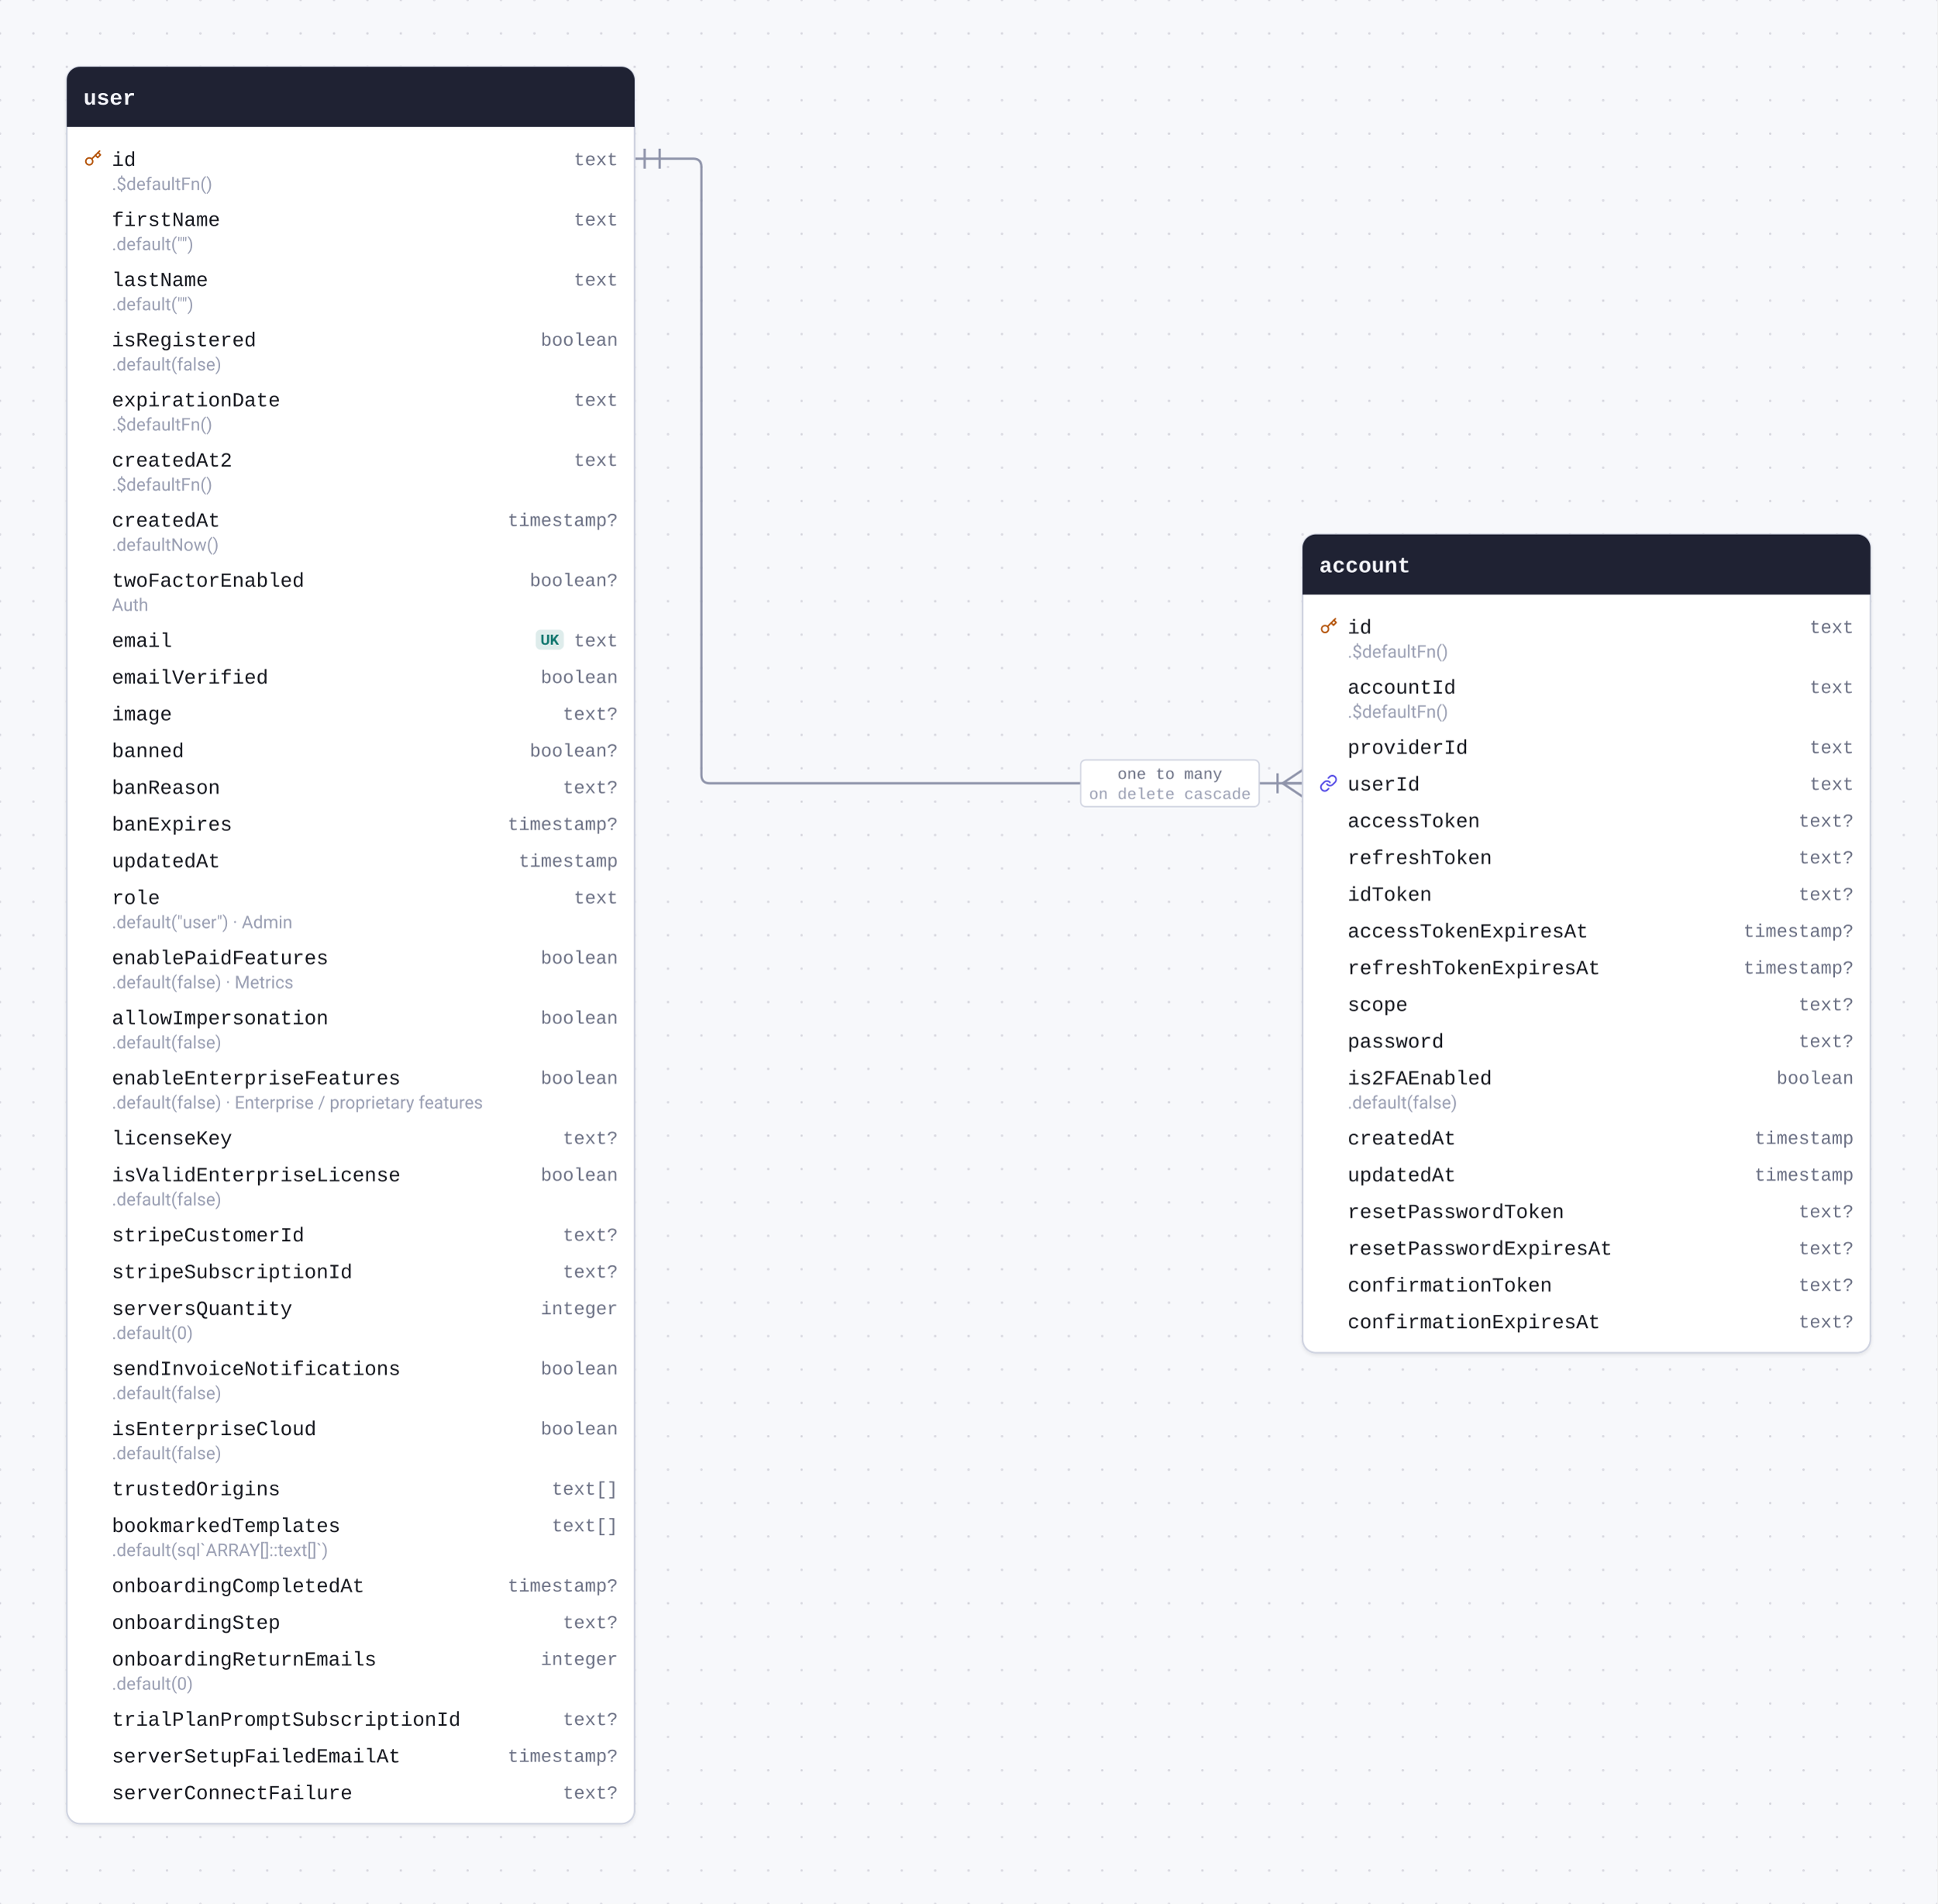
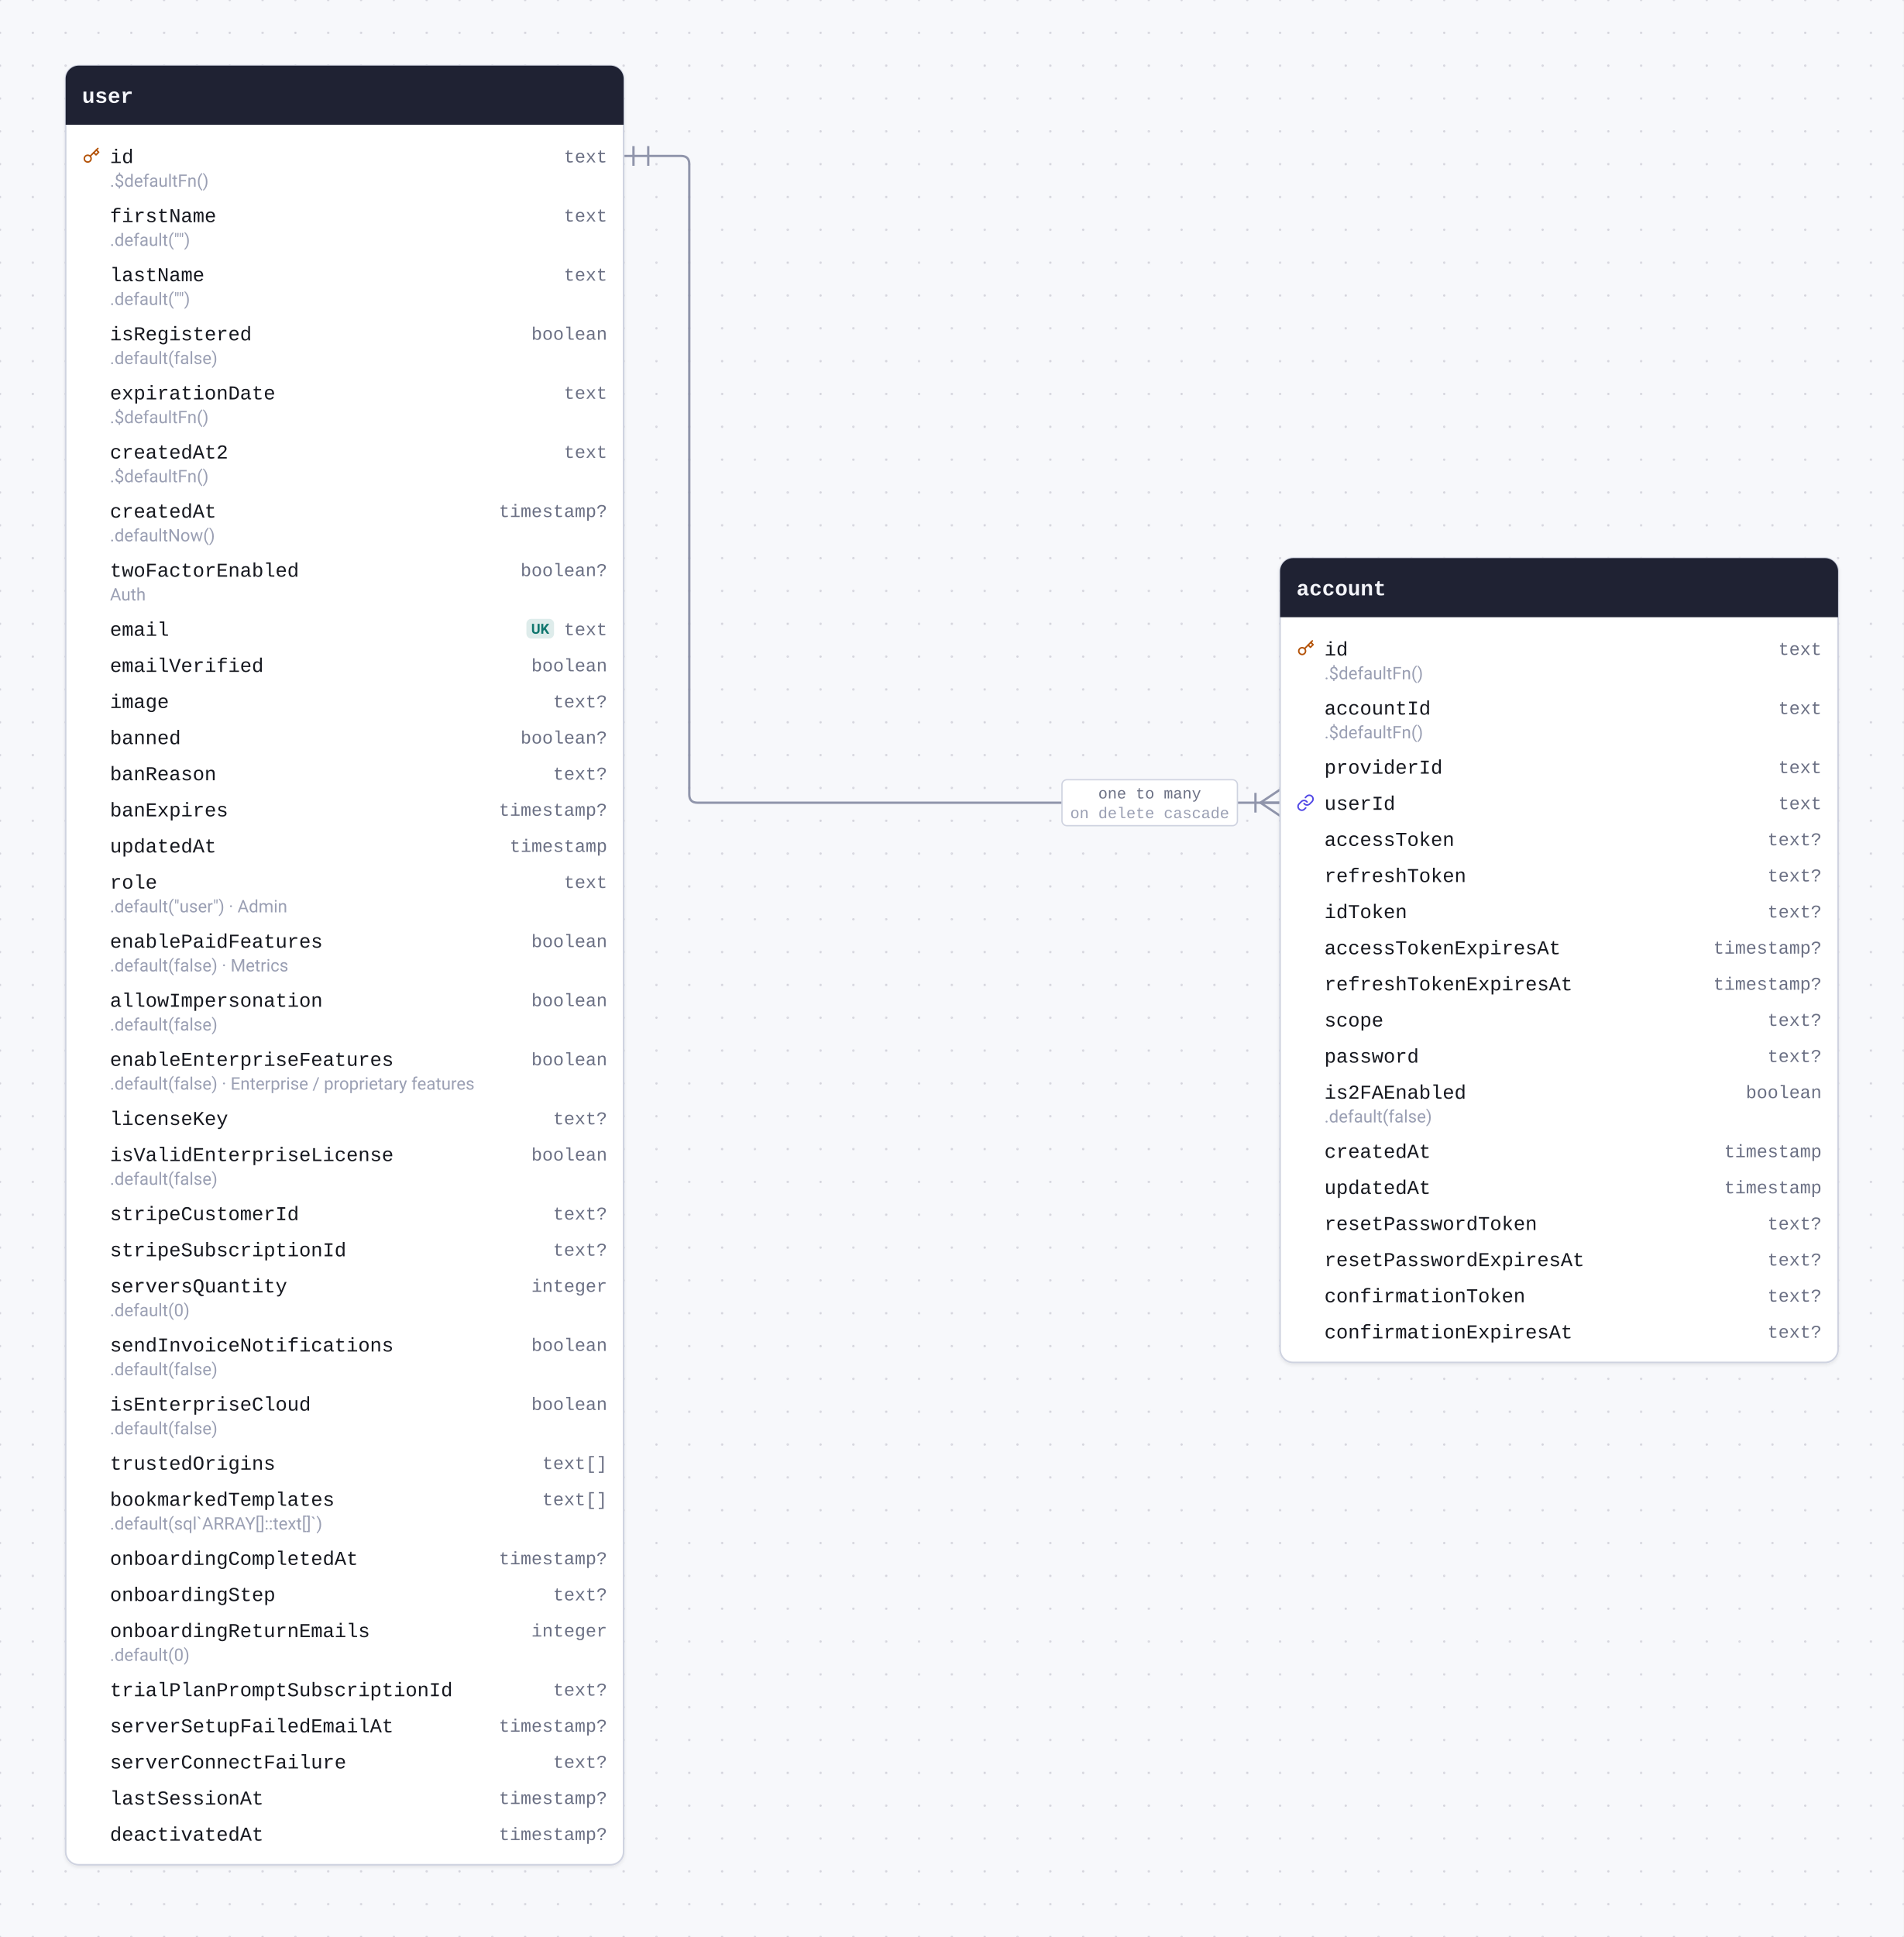
- <svg xmlns="http://www.w3.org/2000/svg" width="1160" height="1140" viewBox="0 0 1160 1140">
+ <svg xmlns="http://www.w3.org/2000/svg" width="1160" height="1180" viewBox="0 0 1160 1180">
  <defs>
    <pattern id="dots" x="-0.7" y="-0.7" width="20" height="20" patternUnits="userSpaceOnUse">
      <circle cx="0.7" cy="0.7" r="0.7" fill="#d4d4dc" />
    </pattern>
    <filter id="node-shadow" x="-5%" y="-5%" width="110%" height="115%">
      <feDropShadow dx="0" dy="1" stdDeviation="1" flood-color="#000000" flood-opacity="0.08" />
    </filter>
  </defs>
-   <rect x="0" y="0" width="1160" height="1140" fill="#f7f8fb" />
-   <rect x="0" y="0" width="1160" height="1140" fill="url(#dots)" />
+   <rect x="0" y="0" width="1160" height="1180" fill="#f7f8fb" />
+   <rect x="0" y="0" width="1160" height="1180" fill="url(#dots)" />
  <g class="relation-edge">
-     <path d="M380 95L400 95L 415,95Q 420,95 420,100L 420,464Q 420,469 425,469L760 469L780 469" fill="none" stroke="#9095ab" stroke-width="1.4" />
+     <path d="M380 95L400 95L 415,95Q 420,95 420,100L 420,484Q 420,489 425,489L760 489L780 489" fill="none" stroke="#9095ab" stroke-width="1.4" />
    <g transform="translate(380 95) scale(-1 1)" fill="none" stroke="#9095ab" stroke-width="1.4">
      <path d="M-6 -6 L-6 6" />
      <path d="M-15 -6 L-15 6" />
    </g>
-     <g transform="translate(780 469)" fill="none" stroke="#9095ab" stroke-width="1.4">
+     <g transform="translate(780 489)" fill="none" stroke="#9095ab" stroke-width="1.4">
      <path d="M0 -8 L-12 0 L0 8 M-12 0 L0 0" />
      <path d="M-15 -6 L-15 6" />
    </g>
  </g>
  <g class="model-node">
    <clipPath id="node-clip-0">
-       <rect x="780" y="320" width="340" height="490" rx="8" />
+       <rect x="780" y="340" width="340" height="490" rx="8" />
    </clipPath>
-     <rect x="780" y="320" width="340" height="490" rx="8" fill="#ffffff" stroke="#cfd3e0" filter="url(#node-shadow)" />
-     <rect x="780" y="320" width="340" height="36" fill="#1f2233" clip-path="url(#node-clip-0)" />
-     <text x="790" y="342.68" font-family="ui-monospace, SF Mono, Menlo, Consolas, Liberation Mono, DejaVu Sans Mono, monospace" font-size="13" font-weight="700" fill="#f4f5fa">account</text>
-     <g transform="translate(790 369.5) scale(0.46)" fill="none" stroke="#b45309" stroke-width="2" stroke-linecap="round" stroke-linejoin="round">
+     <rect x="780" y="340" width="340" height="490" rx="8" fill="#ffffff" stroke="#cfd3e0" filter="url(#node-shadow)" />
+     <rect x="780" y="340" width="340" height="36" fill="#1f2233" clip-path="url(#node-clip-0)" />
+     <text x="790" y="362.68" font-family="ui-monospace, SF Mono, Menlo, Consolas, Liberation Mono, DejaVu Sans Mono, monospace" font-size="13" font-weight="700" fill="#f4f5fa">account</text>
+     <g transform="translate(790 389.5) scale(0.46)" fill="none" stroke="#b45309" stroke-width="2" stroke-linecap="round" stroke-linejoin="round">
      <circle cx="7.5" cy="15.5" r="4.5" />
      <path d="m21 2-9.6 9.6" />
      <path d="m15.5 7.5 3 3L22 7l-3-3" />
    </g>
-     <text x="807" y="379.32" font-family="ui-monospace, SF Mono, Menlo, Consolas, Liberation Mono, DejaVu Sans Mono, monospace" font-size="12" fill="#16181f">id</text>
-     <text x="1110" y="378.96" font-family="ui-monospace, SF Mono, Menlo, Consolas, Liberation Mono, DejaVu Sans Mono, monospace" font-size="11" text-anchor="end" fill="#6b7084">text</text>
-     <text x="807" y="393.78" font-family="ui-sans-serif, -apple-system, Segoe UI, Roboto, Helvetica Neue, Arial, DejaVu Sans, sans-serif" font-size="10.5" fill="#9a9fb3">.$defaultFn()</text>
-     <text x="807" y="415.32" font-family="ui-monospace, SF Mono, Menlo, Consolas, Liberation Mono, DejaVu Sans Mono, monospace" font-size="12" fill="#16181f">accountId</text>
-     <text x="1110" y="414.96" font-family="ui-monospace, SF Mono, Menlo, Consolas, Liberation Mono, DejaVu Sans Mono, monospace" font-size="11" text-anchor="end" fill="#6b7084">text</text>
-     <text x="807" y="429.78" font-family="ui-sans-serif, -apple-system, Segoe UI, Roboto, Helvetica Neue, Arial, DejaVu Sans, sans-serif" font-size="10.5" fill="#9a9fb3">.$defaultFn()</text>
-     <text x="807" y="451.32" font-family="ui-monospace, SF Mono, Menlo, Consolas, Liberation Mono, DejaVu Sans Mono, monospace" font-size="12" fill="#16181f">providerId</text>
-     <text x="1110" y="450.96" font-family="ui-monospace, SF Mono, Menlo, Consolas, Liberation Mono, DejaVu Sans Mono, monospace" font-size="11" text-anchor="end" fill="#6b7084">text</text>
-     <g transform="translate(790 463.5) scale(0.46)" fill="none" stroke="#4f46e5" stroke-width="2" stroke-linecap="round" stroke-linejoin="round">
+     <text x="807" y="399.32" font-family="ui-monospace, SF Mono, Menlo, Consolas, Liberation Mono, DejaVu Sans Mono, monospace" font-size="12" fill="#16181f">id</text>
+     <text x="1110" y="398.96" font-family="ui-monospace, SF Mono, Menlo, Consolas, Liberation Mono, DejaVu Sans Mono, monospace" font-size="11" text-anchor="end" fill="#6b7084">text</text>
+     <text x="807" y="413.78" font-family="ui-sans-serif, -apple-system, Segoe UI, Roboto, Helvetica Neue, Arial, DejaVu Sans, sans-serif" font-size="10.5" fill="#9a9fb3">.$defaultFn()</text>
+     <text x="807" y="435.32" font-family="ui-monospace, SF Mono, Menlo, Consolas, Liberation Mono, DejaVu Sans Mono, monospace" font-size="12" fill="#16181f">accountId</text>
+     <text x="1110" y="434.96" font-family="ui-monospace, SF Mono, Menlo, Consolas, Liberation Mono, DejaVu Sans Mono, monospace" font-size="11" text-anchor="end" fill="#6b7084">text</text>
+     <text x="807" y="449.78" font-family="ui-sans-serif, -apple-system, Segoe UI, Roboto, Helvetica Neue, Arial, DejaVu Sans, sans-serif" font-size="10.5" fill="#9a9fb3">.$defaultFn()</text>
+     <text x="807" y="471.32" font-family="ui-monospace, SF Mono, Menlo, Consolas, Liberation Mono, DejaVu Sans Mono, monospace" font-size="12" fill="#16181f">providerId</text>
+     <text x="1110" y="470.96" font-family="ui-monospace, SF Mono, Menlo, Consolas, Liberation Mono, DejaVu Sans Mono, monospace" font-size="11" text-anchor="end" fill="#6b7084">text</text>
+     <g transform="translate(790 483.5) scale(0.46)" fill="none" stroke="#4f46e5" stroke-width="2" stroke-linecap="round" stroke-linejoin="round">
      <path d="M10 13a5 5 0 0 0 7.54.54l3-3a5 5 0 0 0-7.07-7.07l-1.72 1.71" />
      <path d="M14 11a5 5 0 0 0-7.54-.54l-3 3a5 5 0 0 0 7.07 7.07l1.71-1.71" />
    </g>
-     <text x="807" y="473.32" font-family="ui-monospace, SF Mono, Menlo, Consolas, Liberation Mono, DejaVu Sans Mono, monospace" font-size="12" fill="#16181f">userId</text>
-     <text x="1110" y="472.96" font-family="ui-monospace, SF Mono, Menlo, Consolas, Liberation Mono, DejaVu Sans Mono, monospace" font-size="11" text-anchor="end" fill="#6b7084">text</text>
-     <text x="807" y="495.32" font-family="ui-monospace, SF Mono, Menlo, Consolas, Liberation Mono, DejaVu Sans Mono, monospace" font-size="12" fill="#16181f">accessToken</text>
-     <text x="1110" y="494.96" font-family="ui-monospace, SF Mono, Menlo, Consolas, Liberation Mono, DejaVu Sans Mono, monospace" font-size="11" text-anchor="end" fill="#6b7084">text?</text>
-     <text x="807" y="517.32" font-family="ui-monospace, SF Mono, Menlo, Consolas, Liberation Mono, DejaVu Sans Mono, monospace" font-size="12" fill="#16181f">refreshToken</text>
-     <text x="1110" y="516.96" font-family="ui-monospace, SF Mono, Menlo, Consolas, Liberation Mono, DejaVu Sans Mono, monospace" font-size="11" text-anchor="end" fill="#6b7084">text?</text>
-     <text x="807" y="539.32" font-family="ui-monospace, SF Mono, Menlo, Consolas, Liberation Mono, DejaVu Sans Mono, monospace" font-size="12" fill="#16181f">idToken</text>
-     <text x="1110" y="538.96" font-family="ui-monospace, SF Mono, Menlo, Consolas, Liberation Mono, DejaVu Sans Mono, monospace" font-size="11" text-anchor="end" fill="#6b7084">text?</text>
-     <text x="807" y="561.32" font-family="ui-monospace, SF Mono, Menlo, Consolas, Liberation Mono, DejaVu Sans Mono, monospace" font-size="12" fill="#16181f">accessTokenExpiresAt</text>
-     <text x="1110" y="560.96" font-family="ui-monospace, SF Mono, Menlo, Consolas, Liberation Mono, DejaVu Sans Mono, monospace" font-size="11" text-anchor="end" fill="#6b7084">timestamp?</text>
-     <text x="807" y="583.32" font-family="ui-monospace, SF Mono, Menlo, Consolas, Liberation Mono, DejaVu Sans Mono, monospace" font-size="12" fill="#16181f">refreshTokenExpiresAt</text>
-     <text x="1110" y="582.96" font-family="ui-monospace, SF Mono, Menlo, Consolas, Liberation Mono, DejaVu Sans Mono, monospace" font-size="11" text-anchor="end" fill="#6b7084">timestamp?</text>
-     <text x="807" y="605.32" font-family="ui-monospace, SF Mono, Menlo, Consolas, Liberation Mono, DejaVu Sans Mono, monospace" font-size="12" fill="#16181f">scope</text>
-     <text x="1110" y="604.96" font-family="ui-monospace, SF Mono, Menlo, Consolas, Liberation Mono, DejaVu Sans Mono, monospace" font-size="11" text-anchor="end" fill="#6b7084">text?</text>
-     <text x="807" y="627.32" font-family="ui-monospace, SF Mono, Menlo, Consolas, Liberation Mono, DejaVu Sans Mono, monospace" font-size="12" fill="#16181f">password</text>
-     <text x="1110" y="626.96" font-family="ui-monospace, SF Mono, Menlo, Consolas, Liberation Mono, DejaVu Sans Mono, monospace" font-size="11" text-anchor="end" fill="#6b7084">text?</text>
-     <text x="807" y="649.32" font-family="ui-monospace, SF Mono, Menlo, Consolas, Liberation Mono, DejaVu Sans Mono, monospace" font-size="12" fill="#16181f">is2FAEnabled</text>
-     <text x="1110" y="648.96" font-family="ui-monospace, SF Mono, Menlo, Consolas, Liberation Mono, DejaVu Sans Mono, monospace" font-size="11" text-anchor="end" fill="#6b7084">boolean</text>
-     <text x="807" y="663.78" font-family="ui-sans-serif, -apple-system, Segoe UI, Roboto, Helvetica Neue, Arial, DejaVu Sans, sans-serif" font-size="10.5" fill="#9a9fb3">.default(false)</text>
-     <text x="807" y="685.32" font-family="ui-monospace, SF Mono, Menlo, Consolas, Liberation Mono, DejaVu Sans Mono, monospace" font-size="12" fill="#16181f">createdAt</text>
-     <text x="1110" y="684.96" font-family="ui-monospace, SF Mono, Menlo, Consolas, Liberation Mono, DejaVu Sans Mono, monospace" font-size="11" text-anchor="end" fill="#6b7084">timestamp</text>
-     <text x="807" y="707.32" font-family="ui-monospace, SF Mono, Menlo, Consolas, Liberation Mono, DejaVu Sans Mono, monospace" font-size="12" fill="#16181f">updatedAt</text>
-     <text x="1110" y="706.96" font-family="ui-monospace, SF Mono, Menlo, Consolas, Liberation Mono, DejaVu Sans Mono, monospace" font-size="11" text-anchor="end" fill="#6b7084">timestamp</text>
-     <text x="807" y="729.32" font-family="ui-monospace, SF Mono, Menlo, Consolas, Liberation Mono, DejaVu Sans Mono, monospace" font-size="12" fill="#16181f">resetPasswordToken</text>
-     <text x="1110" y="728.96" font-family="ui-monospace, SF Mono, Menlo, Consolas, Liberation Mono, DejaVu Sans Mono, monospace" font-size="11" text-anchor="end" fill="#6b7084">text?</text>
-     <text x="807" y="751.32" font-family="ui-monospace, SF Mono, Menlo, Consolas, Liberation Mono, DejaVu Sans Mono, monospace" font-size="12" fill="#16181f">resetPasswordExpiresAt</text>
-     <text x="1110" y="750.96" font-family="ui-monospace, SF Mono, Menlo, Consolas, Liberation Mono, DejaVu Sans Mono, monospace" font-size="11" text-anchor="end" fill="#6b7084">text?</text>
-     <text x="807" y="773.32" font-family="ui-monospace, SF Mono, Menlo, Consolas, Liberation Mono, DejaVu Sans Mono, monospace" font-size="12" fill="#16181f">confirmationToken</text>
-     <text x="1110" y="772.96" font-family="ui-monospace, SF Mono, Menlo, Consolas, Liberation Mono, DejaVu Sans Mono, monospace" font-size="11" text-anchor="end" fill="#6b7084">text?</text>
-     <text x="807" y="795.32" font-family="ui-monospace, SF Mono, Menlo, Consolas, Liberation Mono, DejaVu Sans Mono, monospace" font-size="12" fill="#16181f">confirmationExpiresAt</text>
-     <text x="1110" y="794.96" font-family="ui-monospace, SF Mono, Menlo, Consolas, Liberation Mono, DejaVu Sans Mono, monospace" font-size="11" text-anchor="end" fill="#6b7084">text?</text>
+     <text x="807" y="493.32" font-family="ui-monospace, SF Mono, Menlo, Consolas, Liberation Mono, DejaVu Sans Mono, monospace" font-size="12" fill="#16181f">userId</text>
+     <text x="1110" y="492.96" font-family="ui-monospace, SF Mono, Menlo, Consolas, Liberation Mono, DejaVu Sans Mono, monospace" font-size="11" text-anchor="end" fill="#6b7084">text</text>
+     <text x="807" y="515.32" font-family="ui-monospace, SF Mono, Menlo, Consolas, Liberation Mono, DejaVu Sans Mono, monospace" font-size="12" fill="#16181f">accessToken</text>
+     <text x="1110" y="514.96" font-family="ui-monospace, SF Mono, Menlo, Consolas, Liberation Mono, DejaVu Sans Mono, monospace" font-size="11" text-anchor="end" fill="#6b7084">text?</text>
+     <text x="807" y="537.32" font-family="ui-monospace, SF Mono, Menlo, Consolas, Liberation Mono, DejaVu Sans Mono, monospace" font-size="12" fill="#16181f">refreshToken</text>
+     <text x="1110" y="536.96" font-family="ui-monospace, SF Mono, Menlo, Consolas, Liberation Mono, DejaVu Sans Mono, monospace" font-size="11" text-anchor="end" fill="#6b7084">text?</text>
+     <text x="807" y="559.32" font-family="ui-monospace, SF Mono, Menlo, Consolas, Liberation Mono, DejaVu Sans Mono, monospace" font-size="12" fill="#16181f">idToken</text>
+     <text x="1110" y="558.96" font-family="ui-monospace, SF Mono, Menlo, Consolas, Liberation Mono, DejaVu Sans Mono, monospace" font-size="11" text-anchor="end" fill="#6b7084">text?</text>
+     <text x="807" y="581.32" font-family="ui-monospace, SF Mono, Menlo, Consolas, Liberation Mono, DejaVu Sans Mono, monospace" font-size="12" fill="#16181f">accessTokenExpiresAt</text>
+     <text x="1110" y="580.96" font-family="ui-monospace, SF Mono, Menlo, Consolas, Liberation Mono, DejaVu Sans Mono, monospace" font-size="11" text-anchor="end" fill="#6b7084">timestamp?</text>
+     <text x="807" y="603.32" font-family="ui-monospace, SF Mono, Menlo, Consolas, Liberation Mono, DejaVu Sans Mono, monospace" font-size="12" fill="#16181f">refreshTokenExpiresAt</text>
+     <text x="1110" y="602.96" font-family="ui-monospace, SF Mono, Menlo, Consolas, Liberation Mono, DejaVu Sans Mono, monospace" font-size="11" text-anchor="end" fill="#6b7084">timestamp?</text>
+     <text x="807" y="625.32" font-family="ui-monospace, SF Mono, Menlo, Consolas, Liberation Mono, DejaVu Sans Mono, monospace" font-size="12" fill="#16181f">scope</text>
+     <text x="1110" y="624.96" font-family="ui-monospace, SF Mono, Menlo, Consolas, Liberation Mono, DejaVu Sans Mono, monospace" font-size="11" text-anchor="end" fill="#6b7084">text?</text>
+     <text x="807" y="647.32" font-family="ui-monospace, SF Mono, Menlo, Consolas, Liberation Mono, DejaVu Sans Mono, monospace" font-size="12" fill="#16181f">password</text>
+     <text x="1110" y="646.96" font-family="ui-monospace, SF Mono, Menlo, Consolas, Liberation Mono, DejaVu Sans Mono, monospace" font-size="11" text-anchor="end" fill="#6b7084">text?</text>
+     <text x="807" y="669.32" font-family="ui-monospace, SF Mono, Menlo, Consolas, Liberation Mono, DejaVu Sans Mono, monospace" font-size="12" fill="#16181f">is2FAEnabled</text>
+     <text x="1110" y="668.96" font-family="ui-monospace, SF Mono, Menlo, Consolas, Liberation Mono, DejaVu Sans Mono, monospace" font-size="11" text-anchor="end" fill="#6b7084">boolean</text>
+     <text x="807" y="683.78" font-family="ui-sans-serif, -apple-system, Segoe UI, Roboto, Helvetica Neue, Arial, DejaVu Sans, sans-serif" font-size="10.5" fill="#9a9fb3">.default(false)</text>
+     <text x="807" y="705.32" font-family="ui-monospace, SF Mono, Menlo, Consolas, Liberation Mono, DejaVu Sans Mono, monospace" font-size="12" fill="#16181f">createdAt</text>
+     <text x="1110" y="704.96" font-family="ui-monospace, SF Mono, Menlo, Consolas, Liberation Mono, DejaVu Sans Mono, monospace" font-size="11" text-anchor="end" fill="#6b7084">timestamp</text>
+     <text x="807" y="727.32" font-family="ui-monospace, SF Mono, Menlo, Consolas, Liberation Mono, DejaVu Sans Mono, monospace" font-size="12" fill="#16181f">updatedAt</text>
+     <text x="1110" y="726.96" font-family="ui-monospace, SF Mono, Menlo, Consolas, Liberation Mono, DejaVu Sans Mono, monospace" font-size="11" text-anchor="end" fill="#6b7084">timestamp</text>
+     <text x="807" y="749.32" font-family="ui-monospace, SF Mono, Menlo, Consolas, Liberation Mono, DejaVu Sans Mono, monospace" font-size="12" fill="#16181f">resetPasswordToken</text>
+     <text x="1110" y="748.96" font-family="ui-monospace, SF Mono, Menlo, Consolas, Liberation Mono, DejaVu Sans Mono, monospace" font-size="11" text-anchor="end" fill="#6b7084">text?</text>
+     <text x="807" y="771.32" font-family="ui-monospace, SF Mono, Menlo, Consolas, Liberation Mono, DejaVu Sans Mono, monospace" font-size="12" fill="#16181f">resetPasswordExpiresAt</text>
+     <text x="1110" y="770.96" font-family="ui-monospace, SF Mono, Menlo, Consolas, Liberation Mono, DejaVu Sans Mono, monospace" font-size="11" text-anchor="end" fill="#6b7084">text?</text>
+     <text x="807" y="793.32" font-family="ui-monospace, SF Mono, Menlo, Consolas, Liberation Mono, DejaVu Sans Mono, monospace" font-size="12" fill="#16181f">confirmationToken</text>
+     <text x="1110" y="792.96" font-family="ui-monospace, SF Mono, Menlo, Consolas, Liberation Mono, DejaVu Sans Mono, monospace" font-size="11" text-anchor="end" fill="#6b7084">text?</text>
+     <text x="807" y="815.32" font-family="ui-monospace, SF Mono, Menlo, Consolas, Liberation Mono, DejaVu Sans Mono, monospace" font-size="12" fill="#16181f">confirmationExpiresAt</text>
+     <text x="1110" y="814.96" font-family="ui-monospace, SF Mono, Menlo, Consolas, Liberation Mono, DejaVu Sans Mono, monospace" font-size="11" text-anchor="end" fill="#6b7084">text?</text>
  </g>
  <g class="model-node">
    <clipPath id="node-clip-1">
-       <rect x="40" y="40" width="340" height="1052" rx="8" />
+       <rect x="40" y="40" width="340" height="1096" rx="8" />
    </clipPath>
-     <rect x="40" y="40" width="340" height="1052" rx="8" fill="#ffffff" stroke="#cfd3e0" filter="url(#node-shadow)" />
+     <rect x="40" y="40" width="340" height="1096" rx="8" fill="#ffffff" stroke="#cfd3e0" filter="url(#node-shadow)" />
    <rect x="40" y="40" width="340" height="36" fill="#1f2233" clip-path="url(#node-clip-1)" />
    <text x="50" y="62.68" font-family="ui-monospace, SF Mono, Menlo, Consolas, Liberation Mono, DejaVu Sans Mono, monospace" font-size="13" font-weight="700" fill="#f4f5fa">user</text>
    <g transform="translate(50 89.5) scale(0.46)" fill="none" stroke="#b45309" stroke-width="2" stroke-linecap="round" stroke-linejoin="round">
      <circle cx="7.5" cy="15.5" r="4.5" />
      <path d="m21 2-9.6 9.6" />
      <path d="m15.5 7.5 3 3L22 7l-3-3" />
    </g>
    <text x="67" y="99.32" font-family="ui-monospace, SF Mono, Menlo, Consolas, Liberation Mono, DejaVu Sans Mono, monospace" font-size="12" fill="#16181f">id</text>
    <text x="370" y="98.96" font-family="ui-monospace, SF Mono, Menlo, Consolas, Liberation Mono, DejaVu Sans Mono, monospace" font-size="11" text-anchor="end" fill="#6b7084">text</text>
    <text x="67" y="113.78" font-family="ui-sans-serif, -apple-system, Segoe UI, Roboto, Helvetica Neue, Arial, DejaVu Sans, sans-serif" font-size="10.5" fill="#9a9fb3">.$defaultFn()</text>
    <text x="67" y="135.32" font-family="ui-monospace, SF Mono, Menlo, Consolas, Liberation Mono, DejaVu Sans Mono, monospace" font-size="12" fill="#16181f">firstName</text>
    <text x="370" y="134.96" font-family="ui-monospace, SF Mono, Menlo, Consolas, Liberation Mono, DejaVu Sans Mono, monospace" font-size="11" text-anchor="end" fill="#6b7084">text</text>
    <text x="67" y="149.78" font-family="ui-sans-serif, -apple-system, Segoe UI, Roboto, Helvetica Neue, Arial, DejaVu Sans, sans-serif" font-size="10.5" fill="#9a9fb3">.default("")</text>
    <text x="67" y="171.32" font-family="ui-monospace, SF Mono, Menlo, Consolas, Liberation Mono, DejaVu Sans Mono, monospace" font-size="12" fill="#16181f">lastName</text>
    <text x="370" y="170.96" font-family="ui-monospace, SF Mono, Menlo, Consolas, Liberation Mono, DejaVu Sans Mono, monospace" font-size="11" text-anchor="end" fill="#6b7084">text</text>
    <text x="67" y="185.78" font-family="ui-sans-serif, -apple-system, Segoe UI, Roboto, Helvetica Neue, Arial, DejaVu Sans, sans-serif" font-size="10.5" fill="#9a9fb3">.default("")</text>
    <text x="67" y="207.32" font-family="ui-monospace, SF Mono, Menlo, Consolas, Liberation Mono, DejaVu Sans Mono, monospace" font-size="12" fill="#16181f">isRegistered</text>
    <text x="370" y="206.96" font-family="ui-monospace, SF Mono, Menlo, Consolas, Liberation Mono, DejaVu Sans Mono, monospace" font-size="11" text-anchor="end" fill="#6b7084">boolean</text>
    <text x="67" y="221.78" font-family="ui-sans-serif, -apple-system, Segoe UI, Roboto, Helvetica Neue, Arial, DejaVu Sans, sans-serif" font-size="10.5" fill="#9a9fb3">.default(false)</text>
    <text x="67" y="243.32" font-family="ui-monospace, SF Mono, Menlo, Consolas, Liberation Mono, DejaVu Sans Mono, monospace" font-size="12" fill="#16181f">expirationDate</text>
    <text x="370" y="242.96" font-family="ui-monospace, SF Mono, Menlo, Consolas, Liberation Mono, DejaVu Sans Mono, monospace" font-size="11" text-anchor="end" fill="#6b7084">text</text>
    <text x="67" y="257.78" font-family="ui-sans-serif, -apple-system, Segoe UI, Roboto, Helvetica Neue, Arial, DejaVu Sans, sans-serif" font-size="10.5" fill="#9a9fb3">.$defaultFn()</text>
    <text x="67" y="279.32" font-family="ui-monospace, SF Mono, Menlo, Consolas, Liberation Mono, DejaVu Sans Mono, monospace" font-size="12" fill="#16181f">createdAt2</text>
    <text x="370" y="278.96" font-family="ui-monospace, SF Mono, Menlo, Consolas, Liberation Mono, DejaVu Sans Mono, monospace" font-size="11" text-anchor="end" fill="#6b7084">text</text>
    <text x="67" y="293.78" font-family="ui-sans-serif, -apple-system, Segoe UI, Roboto, Helvetica Neue, Arial, DejaVu Sans, sans-serif" font-size="10.5" fill="#9a9fb3">.$defaultFn()</text>
    <text x="67" y="315.32" font-family="ui-monospace, SF Mono, Menlo, Consolas, Liberation Mono, DejaVu Sans Mono, monospace" font-size="12" fill="#16181f">createdAt</text>
    <text x="370" y="314.96" font-family="ui-monospace, SF Mono, Menlo, Consolas, Liberation Mono, DejaVu Sans Mono, monospace" font-size="11" text-anchor="end" fill="#6b7084">timestamp?</text>
    <text x="67" y="329.78" font-family="ui-sans-serif, -apple-system, Segoe UI, Roboto, Helvetica Neue, Arial, DejaVu Sans, sans-serif" font-size="10.5" fill="#9a9fb3">.defaultNow()</text>
    <text x="67" y="351.32" font-family="ui-monospace, SF Mono, Menlo, Consolas, Liberation Mono, DejaVu Sans Mono, monospace" font-size="12" fill="#16181f">twoFactorEnabled</text>
    <text x="370" y="350.96" font-family="ui-monospace, SF Mono, Menlo, Consolas, Liberation Mono, DejaVu Sans Mono, monospace" font-size="11" text-anchor="end" fill="#6b7084">boolean?</text>
    <text x="67" y="365.78" font-family="ui-sans-serif, -apple-system, Segoe UI, Roboto, Helvetica Neue, Arial, DejaVu Sans, sans-serif" font-size="10.5" fill="#9a9fb3">Auth</text>
    <rect x="320.76" y="377" width="16.84" height="12" rx="3" fill="#0f766e" fill-opacity="0.14" />
    <text x="329.18" y="386.06" font-family="ui-sans-serif, -apple-system, Segoe UI, Roboto, Helvetica Neue, Arial, DejaVu Sans, sans-serif" font-size="8.5" font-weight="600" text-anchor="middle" fill="#0f766e">UK</text>
    <text x="67" y="387.32" font-family="ui-monospace, SF Mono, Menlo, Consolas, Liberation Mono, DejaVu Sans Mono, monospace" font-size="12" fill="#16181f">email</text>
    <text x="370" y="386.96" font-family="ui-monospace, SF Mono, Menlo, Consolas, Liberation Mono, DejaVu Sans Mono, monospace" font-size="11" text-anchor="end" fill="#6b7084">text</text>
    <text x="67" y="409.32" font-family="ui-monospace, SF Mono, Menlo, Consolas, Liberation Mono, DejaVu Sans Mono, monospace" font-size="12" fill="#16181f">emailVerified</text>
    <text x="370" y="408.96" font-family="ui-monospace, SF Mono, Menlo, Consolas, Liberation Mono, DejaVu Sans Mono, monospace" font-size="11" text-anchor="end" fill="#6b7084">boolean</text>
    <text x="67" y="431.32" font-family="ui-monospace, SF Mono, Menlo, Consolas, Liberation Mono, DejaVu Sans Mono, monospace" font-size="12" fill="#16181f">image</text>
    <text x="370" y="430.96" font-family="ui-monospace, SF Mono, Menlo, Consolas, Liberation Mono, DejaVu Sans Mono, monospace" font-size="11" text-anchor="end" fill="#6b7084">text?</text>
    <text x="67" y="453.32" font-family="ui-monospace, SF Mono, Menlo, Consolas, Liberation Mono, DejaVu Sans Mono, monospace" font-size="12" fill="#16181f">banned</text>
    <text x="370" y="452.96" font-family="ui-monospace, SF Mono, Menlo, Consolas, Liberation Mono, DejaVu Sans Mono, monospace" font-size="11" text-anchor="end" fill="#6b7084">boolean?</text>
    <text x="67" y="475.32" font-family="ui-monospace, SF Mono, Menlo, Consolas, Liberation Mono, DejaVu Sans Mono, monospace" font-size="12" fill="#16181f">banReason</text>
    <text x="370" y="474.96" font-family="ui-monospace, SF Mono, Menlo, Consolas, Liberation Mono, DejaVu Sans Mono, monospace" font-size="11" text-anchor="end" fill="#6b7084">text?</text>
    <text x="67" y="497.32" font-family="ui-monospace, SF Mono, Menlo, Consolas, Liberation Mono, DejaVu Sans Mono, monospace" font-size="12" fill="#16181f">banExpires</text>
    <text x="370" y="496.96" font-family="ui-monospace, SF Mono, Menlo, Consolas, Liberation Mono, DejaVu Sans Mono, monospace" font-size="11" text-anchor="end" fill="#6b7084">timestamp?</text>
    <text x="67" y="519.32" font-family="ui-monospace, SF Mono, Menlo, Consolas, Liberation Mono, DejaVu Sans Mono, monospace" font-size="12" fill="#16181f">updatedAt</text>
    <text x="370" y="518.96" font-family="ui-monospace, SF Mono, Menlo, Consolas, Liberation Mono, DejaVu Sans Mono, monospace" font-size="11" text-anchor="end" fill="#6b7084">timestamp</text>
    <text x="67" y="541.32" font-family="ui-monospace, SF Mono, Menlo, Consolas, Liberation Mono, DejaVu Sans Mono, monospace" font-size="12" fill="#16181f">role</text>
    <text x="370" y="540.96" font-family="ui-monospace, SF Mono, Menlo, Consolas, Liberation Mono, DejaVu Sans Mono, monospace" font-size="11" text-anchor="end" fill="#6b7084">text</text>
    <text x="67" y="555.78" font-family="ui-sans-serif, -apple-system, Segoe UI, Roboto, Helvetica Neue, Arial, DejaVu Sans, sans-serif" font-size="10.5" fill="#9a9fb3">.default("user") · Admin</text>
    <text x="67" y="577.32" font-family="ui-monospace, SF Mono, Menlo, Consolas, Liberation Mono, DejaVu Sans Mono, monospace" font-size="12" fill="#16181f">enablePaidFeatures</text>
    <text x="370" y="576.96" font-family="ui-monospace, SF Mono, Menlo, Consolas, Liberation Mono, DejaVu Sans Mono, monospace" font-size="11" text-anchor="end" fill="#6b7084">boolean</text>
    <text x="67" y="591.78" font-family="ui-sans-serif, -apple-system, Segoe UI, Roboto, Helvetica Neue, Arial, DejaVu Sans, sans-serif" font-size="10.5" fill="#9a9fb3">.default(false) · Metrics</text>
    <text x="67" y="613.32" font-family="ui-monospace, SF Mono, Menlo, Consolas, Liberation Mono, DejaVu Sans Mono, monospace" font-size="12" fill="#16181f">allowImpersonation</text>
    <text x="370" y="612.96" font-family="ui-monospace, SF Mono, Menlo, Consolas, Liberation Mono, DejaVu Sans Mono, monospace" font-size="11" text-anchor="end" fill="#6b7084">boolean</text>
    <text x="67" y="627.78" font-family="ui-sans-serif, -apple-system, Segoe UI, Roboto, Helvetica Neue, Arial, DejaVu Sans, sans-serif" font-size="10.5" fill="#9a9fb3">.default(false)</text>
    <text x="67" y="649.32" font-family="ui-monospace, SF Mono, Menlo, Consolas, Liberation Mono, DejaVu Sans Mono, monospace" font-size="12" fill="#16181f">enableEnterpriseFeatures</text>
    <text x="370" y="648.96" font-family="ui-monospace, SF Mono, Menlo, Consolas, Liberation Mono, DejaVu Sans Mono, monospace" font-size="11" text-anchor="end" fill="#6b7084">boolean</text>
    <text x="67" y="663.78" font-family="ui-sans-serif, -apple-system, Segoe UI, Roboto, Helvetica Neue, Arial, DejaVu Sans, sans-serif" font-size="10.5" fill="#9a9fb3">.default(false) · Enterprise / proprietary features</text>
    <text x="67" y="685.32" font-family="ui-monospace, SF Mono, Menlo, Consolas, Liberation Mono, DejaVu Sans Mono, monospace" font-size="12" fill="#16181f">licenseKey</text>
    <text x="370" y="684.96" font-family="ui-monospace, SF Mono, Menlo, Consolas, Liberation Mono, DejaVu Sans Mono, monospace" font-size="11" text-anchor="end" fill="#6b7084">text?</text>
    <text x="67" y="707.32" font-family="ui-monospace, SF Mono, Menlo, Consolas, Liberation Mono, DejaVu Sans Mono, monospace" font-size="12" fill="#16181f">isValidEnterpriseLicense</text>
    <text x="370" y="706.96" font-family="ui-monospace, SF Mono, Menlo, Consolas, Liberation Mono, DejaVu Sans Mono, monospace" font-size="11" text-anchor="end" fill="#6b7084">boolean</text>
    <text x="67" y="721.78" font-family="ui-sans-serif, -apple-system, Segoe UI, Roboto, Helvetica Neue, Arial, DejaVu Sans, sans-serif" font-size="10.5" fill="#9a9fb3">.default(false)</text>
    <text x="67" y="743.32" font-family="ui-monospace, SF Mono, Menlo, Consolas, Liberation Mono, DejaVu Sans Mono, monospace" font-size="12" fill="#16181f">stripeCustomerId</text>
    <text x="370" y="742.96" font-family="ui-monospace, SF Mono, Menlo, Consolas, Liberation Mono, DejaVu Sans Mono, monospace" font-size="11" text-anchor="end" fill="#6b7084">text?</text>
    <text x="67" y="765.32" font-family="ui-monospace, SF Mono, Menlo, Consolas, Liberation Mono, DejaVu Sans Mono, monospace" font-size="12" fill="#16181f">stripeSubscriptionId</text>
    <text x="370" y="764.96" font-family="ui-monospace, SF Mono, Menlo, Consolas, Liberation Mono, DejaVu Sans Mono, monospace" font-size="11" text-anchor="end" fill="#6b7084">text?</text>
    <text x="67" y="787.32" font-family="ui-monospace, SF Mono, Menlo, Consolas, Liberation Mono, DejaVu Sans Mono, monospace" font-size="12" fill="#16181f">serversQuantity</text>
    <text x="370" y="786.96" font-family="ui-monospace, SF Mono, Menlo, Consolas, Liberation Mono, DejaVu Sans Mono, monospace" font-size="11" text-anchor="end" fill="#6b7084">integer</text>
    <text x="67" y="801.78" font-family="ui-sans-serif, -apple-system, Segoe UI, Roboto, Helvetica Neue, Arial, DejaVu Sans, sans-serif" font-size="10.5" fill="#9a9fb3">.default(0)</text>
    <text x="67" y="823.32" font-family="ui-monospace, SF Mono, Menlo, Consolas, Liberation Mono, DejaVu Sans Mono, monospace" font-size="12" fill="#16181f">sendInvoiceNotifications</text>
    <text x="370" y="822.96" font-family="ui-monospace, SF Mono, Menlo, Consolas, Liberation Mono, DejaVu Sans Mono, monospace" font-size="11" text-anchor="end" fill="#6b7084">boolean</text>
    <text x="67" y="837.78" font-family="ui-sans-serif, -apple-system, Segoe UI, Roboto, Helvetica Neue, Arial, DejaVu Sans, sans-serif" font-size="10.5" fill="#9a9fb3">.default(false)</text>
    <text x="67" y="859.32" font-family="ui-monospace, SF Mono, Menlo, Consolas, Liberation Mono, DejaVu Sans Mono, monospace" font-size="12" fill="#16181f">isEnterpriseCloud</text>
    <text x="370" y="858.96" font-family="ui-monospace, SF Mono, Menlo, Consolas, Liberation Mono, DejaVu Sans Mono, monospace" font-size="11" text-anchor="end" fill="#6b7084">boolean</text>
    <text x="67" y="873.78" font-family="ui-sans-serif, -apple-system, Segoe UI, Roboto, Helvetica Neue, Arial, DejaVu Sans, sans-serif" font-size="10.5" fill="#9a9fb3">.default(false)</text>
    <text x="67" y="895.32" font-family="ui-monospace, SF Mono, Menlo, Consolas, Liberation Mono, DejaVu Sans Mono, monospace" font-size="12" fill="#16181f">trustedOrigins</text>
    <text x="370" y="894.96" font-family="ui-monospace, SF Mono, Menlo, Consolas, Liberation Mono, DejaVu Sans Mono, monospace" font-size="11" text-anchor="end" fill="#6b7084">text[]</text>
    <text x="67" y="917.32" font-family="ui-monospace, SF Mono, Menlo, Consolas, Liberation Mono, DejaVu Sans Mono, monospace" font-size="12" fill="#16181f">bookmarkedTemplates</text>
    <text x="370" y="916.96" font-family="ui-monospace, SF Mono, Menlo, Consolas, Liberation Mono, DejaVu Sans Mono, monospace" font-size="11" text-anchor="end" fill="#6b7084">text[]</text>
    <text x="67" y="931.78" font-family="ui-sans-serif, -apple-system, Segoe UI, Roboto, Helvetica Neue, Arial, DejaVu Sans, sans-serif" font-size="10.5" fill="#9a9fb3">.default(sql`ARRAY[]::text[]`)</text>
    <text x="67" y="953.32" font-family="ui-monospace, SF Mono, Menlo, Consolas, Liberation Mono, DejaVu Sans Mono, monospace" font-size="12" fill="#16181f">onboardingCompletedAt</text>
    <text x="370" y="952.96" font-family="ui-monospace, SF Mono, Menlo, Consolas, Liberation Mono, DejaVu Sans Mono, monospace" font-size="11" text-anchor="end" fill="#6b7084">timestamp?</text>
    <text x="67" y="975.32" font-family="ui-monospace, SF Mono, Menlo, Consolas, Liberation Mono, DejaVu Sans Mono, monospace" font-size="12" fill="#16181f">onboardingStep</text>
    <text x="370" y="974.96" font-family="ui-monospace, SF Mono, Menlo, Consolas, Liberation Mono, DejaVu Sans Mono, monospace" font-size="11" text-anchor="end" fill="#6b7084">text?</text>
    <text x="67" y="997.32" font-family="ui-monospace, SF Mono, Menlo, Consolas, Liberation Mono, DejaVu Sans Mono, monospace" font-size="12" fill="#16181f">onboardingReturnEmails</text>
    <text x="370" y="996.96" font-family="ui-monospace, SF Mono, Menlo, Consolas, Liberation Mono, DejaVu Sans Mono, monospace" font-size="11" text-anchor="end" fill="#6b7084">integer</text>
    <text x="67" y="1011.78" font-family="ui-sans-serif, -apple-system, Segoe UI, Roboto, Helvetica Neue, Arial, DejaVu Sans, sans-serif" font-size="10.5" fill="#9a9fb3">.default(0)</text>
    <text x="67" y="1033.32" font-family="ui-monospace, SF Mono, Menlo, Consolas, Liberation Mono, DejaVu Sans Mono, monospace" font-size="12" fill="#16181f">trialPlanPromptSubscriptionId</text>
    <text x="370" y="1032.96" font-family="ui-monospace, SF Mono, Menlo, Consolas, Liberation Mono, DejaVu Sans Mono, monospace" font-size="11" text-anchor="end" fill="#6b7084">text?</text>
    <text x="67" y="1055.32" font-family="ui-monospace, SF Mono, Menlo, Consolas, Liberation Mono, DejaVu Sans Mono, monospace" font-size="12" fill="#16181f">serverSetupFailedEmailAt</text>
    <text x="370" y="1054.96" font-family="ui-monospace, SF Mono, Menlo, Consolas, Liberation Mono, DejaVu Sans Mono, monospace" font-size="11" text-anchor="end" fill="#6b7084">timestamp?</text>
    <text x="67" y="1077.32" font-family="ui-monospace, SF Mono, Menlo, Consolas, Liberation Mono, DejaVu Sans Mono, monospace" font-size="12" fill="#16181f">serverConnectFailure</text>
    <text x="370" y="1076.96" font-family="ui-monospace, SF Mono, Menlo, Consolas, Liberation Mono, DejaVu Sans Mono, monospace" font-size="11" text-anchor="end" fill="#6b7084">text?</text>
+     <text x="67" y="1099.32" font-family="ui-monospace, SF Mono, Menlo, Consolas, Liberation Mono, DejaVu Sans Mono, monospace" font-size="12" fill="#16181f">lastSessionAt</text>
+     <text x="370" y="1098.96" font-family="ui-monospace, SF Mono, Menlo, Consolas, Liberation Mono, DejaVu Sans Mono, monospace" font-size="11" text-anchor="end" fill="#6b7084">timestamp?</text>
+     <text x="67" y="1121.32" font-family="ui-monospace, SF Mono, Menlo, Consolas, Liberation Mono, DejaVu Sans Mono, monospace" font-size="12" fill="#16181f">deactivatedAt</text>
+     <text x="370" y="1120.96" font-family="ui-monospace, SF Mono, Menlo, Consolas, Liberation Mono, DejaVu Sans Mono, monospace" font-size="11" text-anchor="end" fill="#6b7084">timestamp?</text>
  </g>
  <g class="relation-label">
-     <rect x="647.1" y="455" width="106.9" height="28" rx="3" fill="#ffffff" stroke="#cfd3e0" stroke-width="0.8" />
-     <text x="700.55" y="466.42" font-family="ui-monospace, SF Mono, Menlo, Consolas, Liberation Mono, DejaVu Sans Mono, monospace" font-size="9.5" text-anchor="middle" fill="#6b7084">one to many</text>
-     <text x="700.55" y="478.42" font-family="ui-monospace, SF Mono, Menlo, Consolas, Liberation Mono, DejaVu Sans Mono, monospace" font-size="9.5" text-anchor="middle" fill="#9a9fb3">on delete cascade</text>
+     <rect x="647.1" y="475" width="106.9" height="28" rx="3" fill="#ffffff" stroke="#cfd3e0" stroke-width="0.8" />
+     <text x="700.55" y="486.42" font-family="ui-monospace, SF Mono, Menlo, Consolas, Liberation Mono, DejaVu Sans Mono, monospace" font-size="9.5" text-anchor="middle" fill="#6b7084">one to many</text>
+     <text x="700.55" y="498.42" font-family="ui-monospace, SF Mono, Menlo, Consolas, Liberation Mono, DejaVu Sans Mono, monospace" font-size="9.5" text-anchor="middle" fill="#9a9fb3">on delete cascade</text>
  </g>
</svg>
